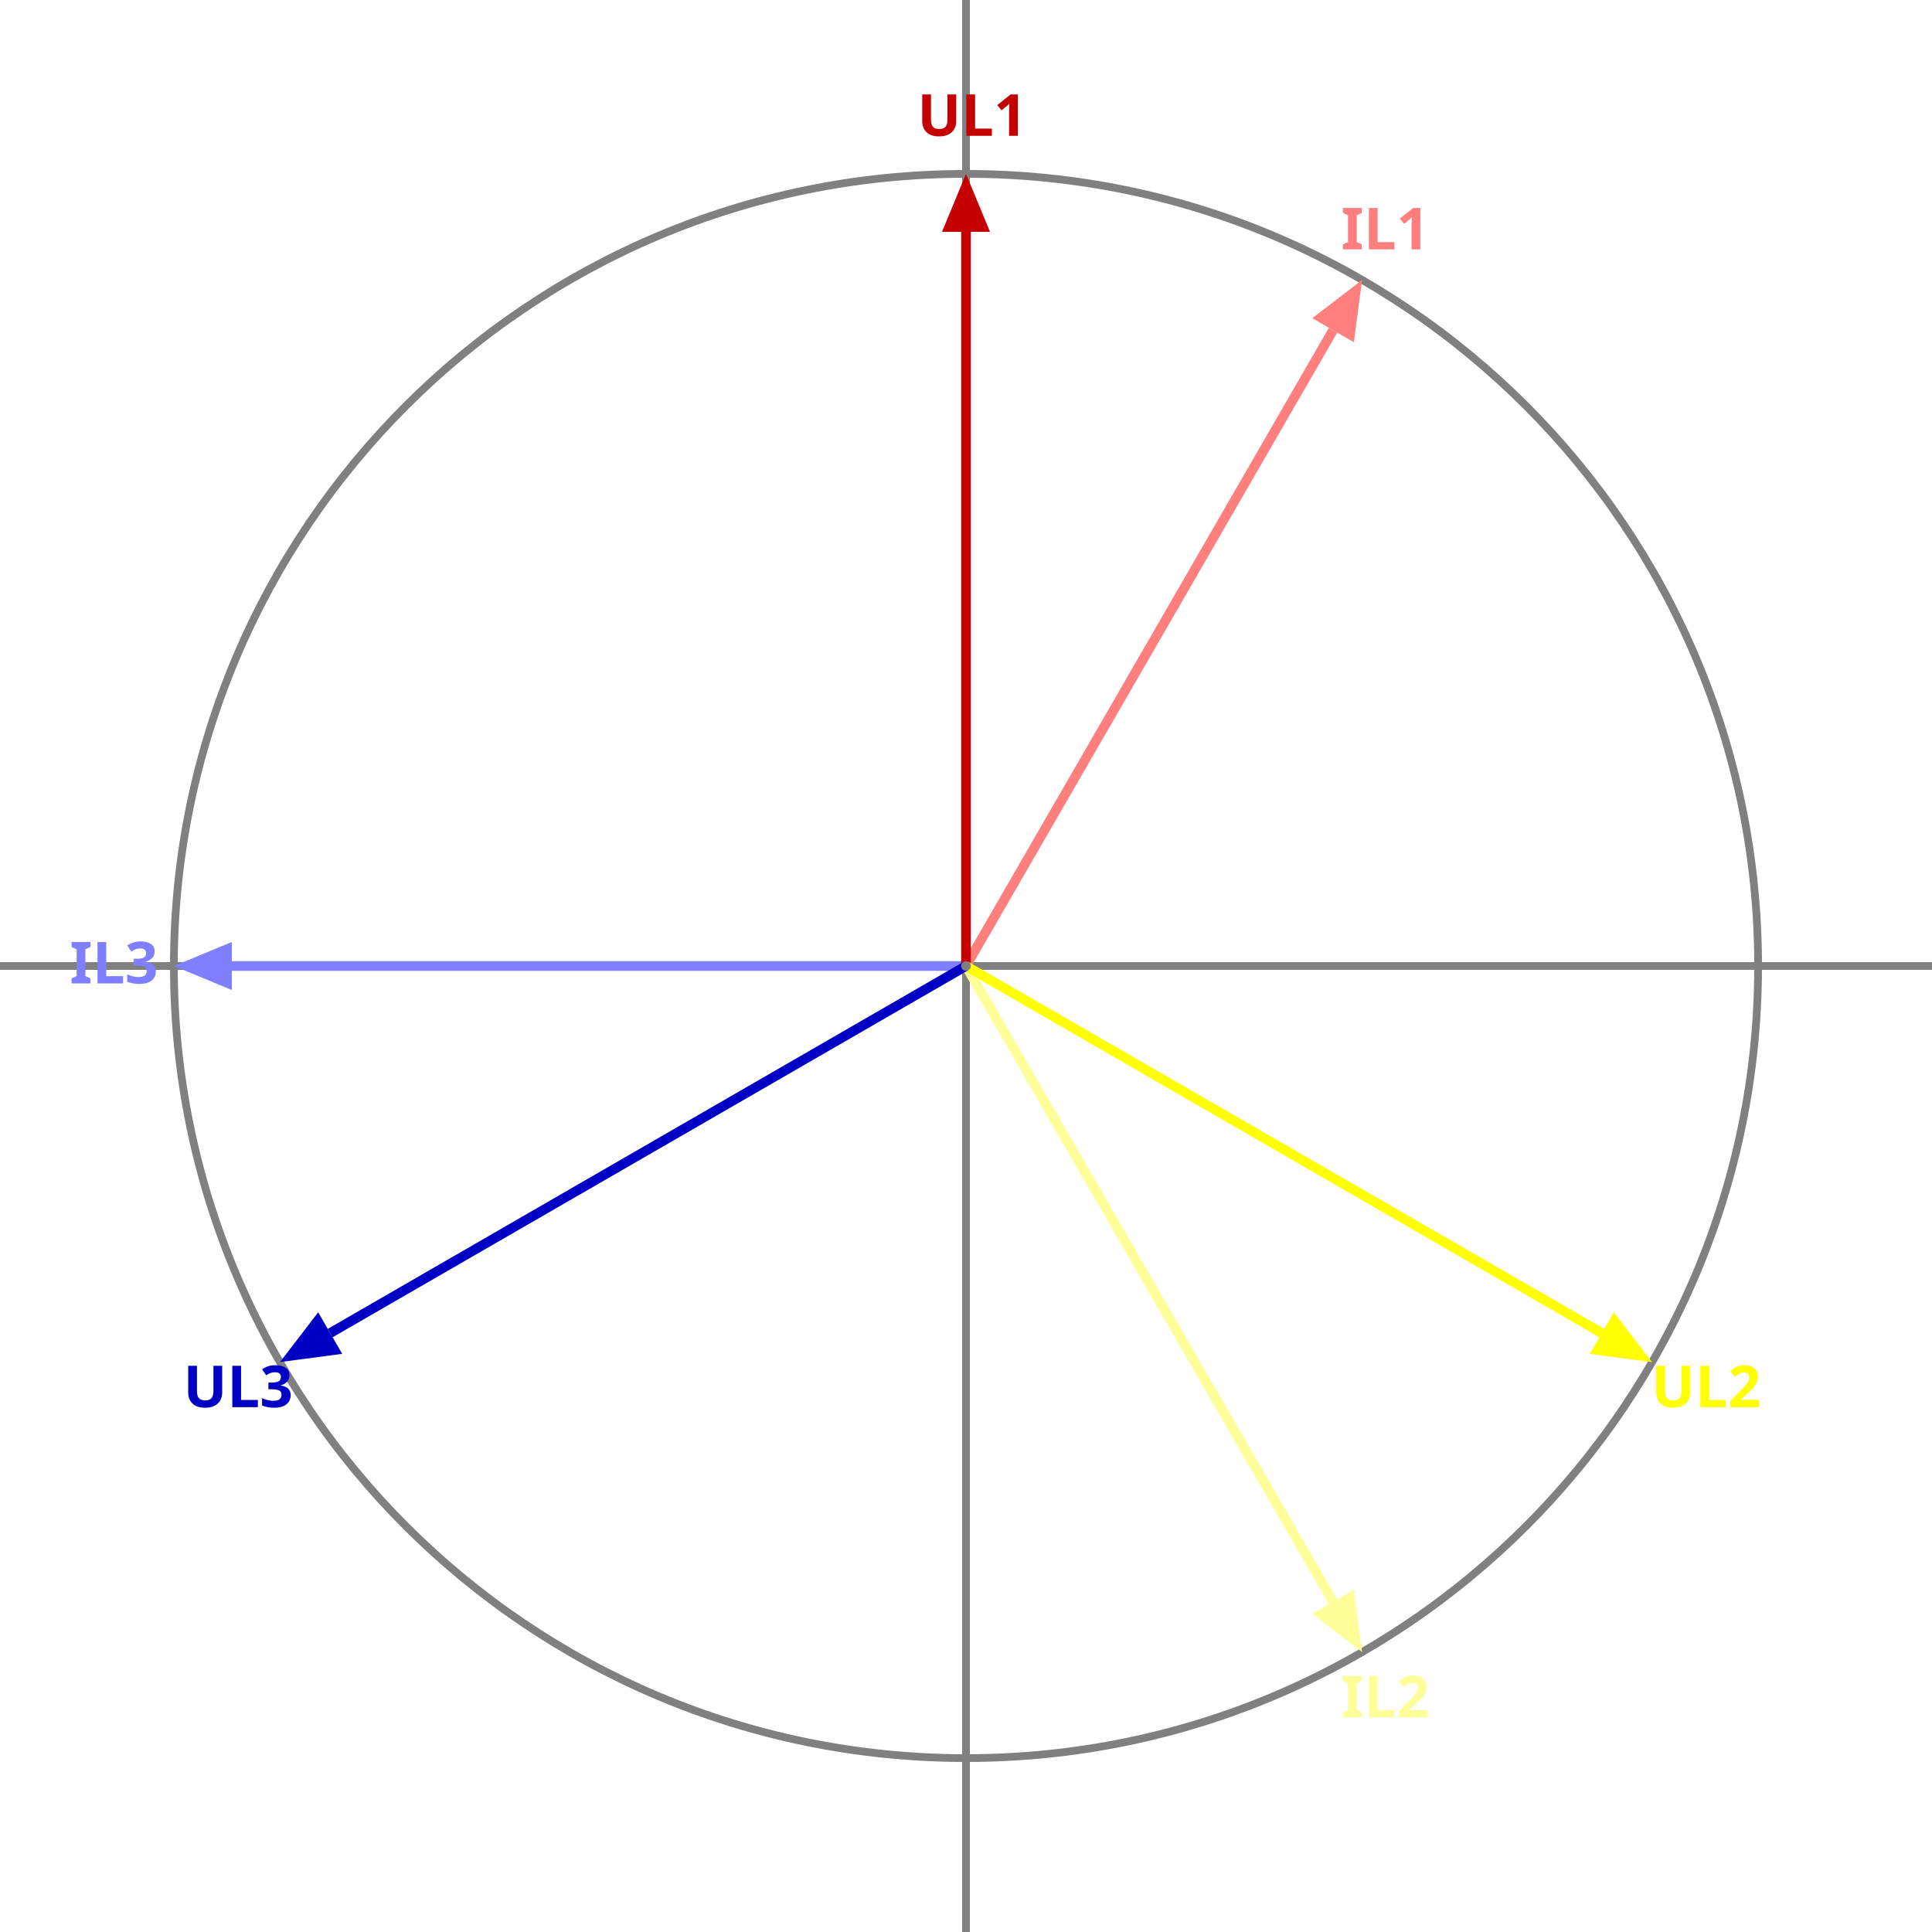
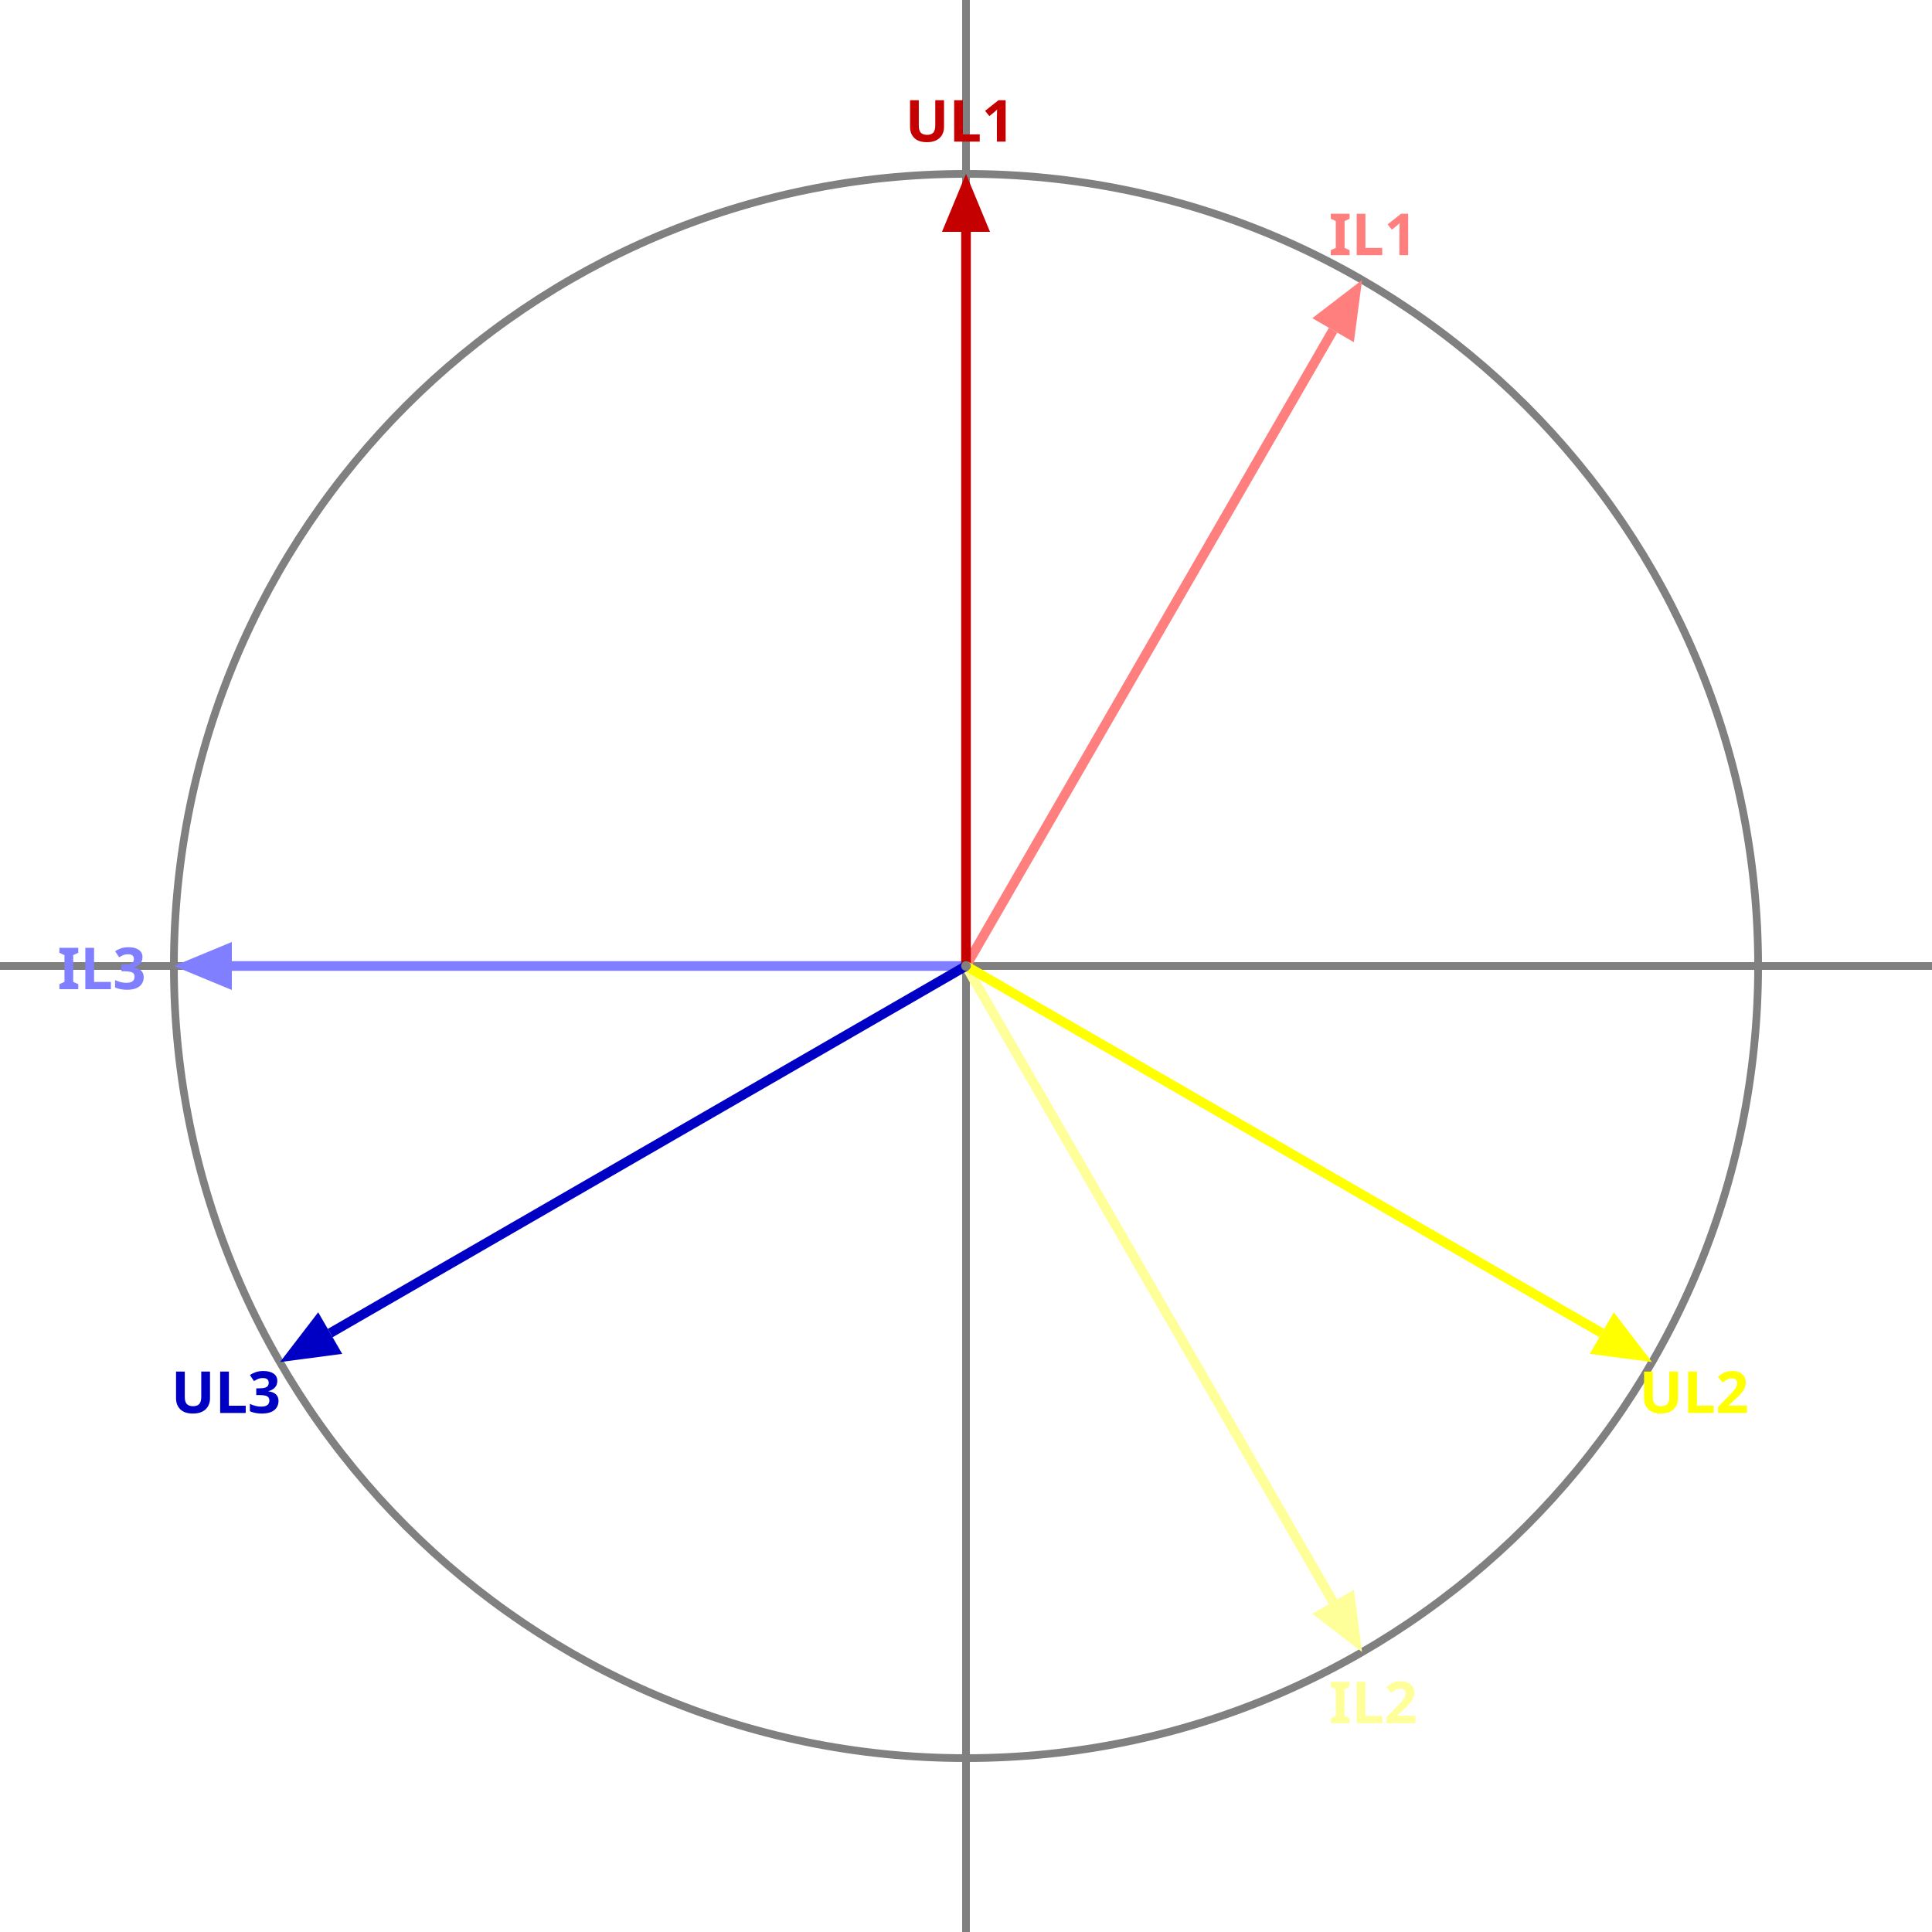
<svg xmlns="http://www.w3.org/2000/svg" width="705.556mm" height="705.556mm" viewBox="0 0 2000 2000" version="1.2" baseProfile="tiny">
  <defs>
</defs>
  <g fill="none" stroke="black" stroke-width="1" fill-rule="evenodd" stroke-linecap="square" stroke-linejoin="bevel">
    <g fill="none" stroke="#808080" stroke-opacity="1" stroke-width="8" stroke-linecap="square" stroke-linejoin="bevel" transform="matrix(1,0,0,1,0,0)" font-family="Sans" font-size="60" font-weight="570" font-style="normal">
      <polyline fill="none" vector-effect="none" points="0,1000 2000,1000 " />
      <polyline fill="none" vector-effect="none" points="1000,0 1000,2000 " />
      <path vector-effect="none" fill-rule="evenodd" d="M1820,1000 C1820,547.127 1452.87,180 1000,180 C547.127,180 180,547.127 180,1000 C180,1452.87 547.127,1820 1000,1820 C1452.87,1820 1820,1452.87 1820,1000 " />
    </g>
    <g fill="none" stroke="#ff7f7f" stroke-opacity="1" stroke-width="10" stroke-linecap="square" stroke-linejoin="bevel" transform="matrix(1,0,0,1,0,0)" font-family="Sans" font-size="60" font-weight="570" font-style="normal">
      <polyline fill="none" vector-effect="none" points="1002.5,995.67 1377.5,346.151 " />
    </g>
    <g fill="none" stroke="none" transform="matrix(1,0,0,1,0,0)" font-family="Sans" font-size="60" font-weight="570" font-style="normal">
      <path vector-effect="none" fill-rule="evenodd" d="M1410,289.859 L1401.52,354.247 L1358.48,329.394 L1410,289.859" />
    </g>
    <g fill="#ff7f7f" fill-opacity="1" stroke="none" transform="matrix(1,0,0,1,0,0)" font-family="Sans" font-size="60" font-weight="570" font-style="normal">
      <path vector-effect="none" fill-rule="evenodd" d="M1410,289.859 L1401.52,354.247 L1358.48,329.394" />
    </g>
    <g fill="none" stroke="#ffff99" stroke-opacity="1" stroke-width="10" stroke-linecap="square" stroke-linejoin="bevel" transform="matrix(1,0,0,1,0,0)" font-family="Sans" font-size="60" font-weight="570" font-style="normal">
      <polyline fill="none" vector-effect="none" points="1002.5,1004.33 1377.5,1653.85 " />
    </g>
    <g fill="none" stroke="none" transform="matrix(1,0,0,1,0,0)" font-family="Sans" font-size="60" font-weight="570" font-style="normal">
      <path vector-effect="none" fill-rule="evenodd" d="M1410,1710.14 L1358.48,1670.61 L1401.52,1645.75 L1410,1710.14" />
    </g>
    <g fill="#ffff99" fill-opacity="1" stroke="none" transform="matrix(1,0,0,1,0,0)" font-family="Sans" font-size="60" font-weight="570" font-style="normal">
      <path vector-effect="none" fill-rule="evenodd" d="M1410,1710.14 L1358.48,1670.61 L1401.52,1645.75" />
    </g>
    <g fill="none" stroke="#7f7fff" stroke-opacity="1" stroke-width="10" stroke-linecap="square" stroke-linejoin="bevel" transform="matrix(1,0,0,1,0,0)" font-family="Sans" font-size="60" font-weight="570" font-style="normal">
      <polyline fill="none" vector-effect="none" points="995,1000 245,1000 " />
    </g>
    <g fill="none" stroke="none" transform="matrix(1,0,0,1,0,0)" font-family="Sans" font-size="60" font-weight="570" font-style="normal">
      <path vector-effect="none" fill-rule="evenodd" d="M180,1000 L240,975.147 L240,1024.85 L180,1000" />
    </g>
    <g fill="#7f7fff" fill-opacity="1" stroke="none" transform="matrix(1,0,0,1,0,0)" font-family="Sans" font-size="60" font-weight="570" font-style="normal">
      <path vector-effect="none" fill-rule="evenodd" d="M180,1000 L240,975.147 L240,1024.85" />
    </g>
    <g fill="none" stroke="#c40000" stroke-opacity="1" stroke-width="10" stroke-linecap="square" stroke-linejoin="bevel" transform="matrix(1,0,0,1,0,0)" font-family="Sans" font-size="60" font-weight="570" font-style="normal">
      <polyline fill="none" vector-effect="none" points="1000,995 1000,245 " />
    </g>
    <g fill="none" stroke="none" transform="matrix(1,0,0,1,0,0)" font-family="Sans" font-size="60" font-weight="570" font-style="normal">
      <path vector-effect="none" fill-rule="evenodd" d="M1000,180 L1024.85,240 L975.147,240 L1000,180" />
    </g>
    <g fill="#c40000" fill-opacity="1" stroke="none" transform="matrix(1,0,0,1,0,0)" font-family="Sans" font-size="60" font-weight="570" font-style="normal">
      <path vector-effect="none" fill-rule="evenodd" d="M1000,180 L1024.85,240 L975.147,240" />
    </g>
    <g fill="none" stroke="#ffff00" stroke-opacity="1" stroke-width="10" stroke-linecap="square" stroke-linejoin="bevel" transform="matrix(1,0,0,1,0,0)" font-family="Sans" font-size="60" font-weight="570" font-style="normal">
      <polyline fill="none" vector-effect="none" points="1004.33,1002.5 1653.85,1377.5 " />
    </g>
    <g fill="none" stroke="none" transform="matrix(1,0,0,1,0,0)" font-family="Sans" font-size="60" font-weight="570" font-style="normal">
      <path vector-effect="none" fill-rule="evenodd" d="M1710.14,1410 L1645.75,1401.52 L1670.61,1358.48 L1710.14,1410" />
    </g>
    <g fill="#ffff00" fill-opacity="1" stroke="none" transform="matrix(1,0,0,1,0,0)" font-family="Sans" font-size="60" font-weight="570" font-style="normal">
      <path vector-effect="none" fill-rule="evenodd" d="M1710.14,1410 L1645.75,1401.52 L1670.61,1358.48" />
    </g>
    <g fill="none" stroke="#0000c4" stroke-opacity="1" stroke-width="10" stroke-linecap="square" stroke-linejoin="bevel" transform="matrix(1,0,0,1,0,0)" font-family="Sans" font-size="60" font-weight="570" font-style="normal">
      <polyline fill="none" vector-effect="none" points="995.67,1002.5 346.151,1377.5 " />
    </g>
    <g fill="none" stroke="none" transform="matrix(1,0,0,1,0,0)" font-family="Sans" font-size="60" font-weight="570" font-style="normal">
      <path vector-effect="none" fill-rule="evenodd" d="M289.859,1410 L329.394,1358.48 L354.247,1401.52 L289.859,1410" />
    </g>
    <g fill="#0000c4" fill-opacity="1" stroke="none" transform="matrix(1,0,0,1,0,0)" font-family="Sans" font-size="60" font-weight="570" font-style="normal">
      <path vector-effect="none" fill-rule="evenodd" d="M289.859,1410 L329.394,1358.48 L354.247,1401.52" />
    </g>
    <g fill="none" stroke="#c40000" stroke-opacity="1" stroke-width="1" stroke-linecap="square" stroke-linejoin="bevel" transform="matrix(1,0,0,1,0,0)" font-family="Sans" font-size="60" font-weight="570" font-style="normal">
-       <text fill="#c40000" fill-opacity="1" stroke="none" xml:space="preserve" x="949.594" y="140.6" font-family="Sans" font-size="60" font-weight="570" font-style="normal">UL1</text>
+       <text fill="#c40000" fill-opacity="1" stroke="none" xml:space="preserve" x="936.984" y="146.6" font-family="Sans" font-size="60" font-weight="570" font-style="normal">UL1</text>
    </g>
    <g fill="none" stroke="#ffff00" stroke-opacity="1" stroke-width="1" stroke-linecap="square" stroke-linejoin="bevel" transform="matrix(1,0,0,1,0,0)" font-family="Sans" font-size="60" font-weight="570" font-style="normal">
-       <text fill="#ffff00" fill-opacity="1" stroke="none" xml:space="preserve" x="1709.44" y="1456.7" font-family="Sans" font-size="60" font-weight="570" font-style="normal">UL2</text>
+       <text fill="#ffff00" fill-opacity="1" stroke="none" xml:space="preserve" x="1696.84" y="1462.7" font-family="Sans" font-size="60" font-weight="570" font-style="normal">UL2</text>
    </g>
    <g fill="none" stroke="#0000c4" stroke-opacity="1" stroke-width="1" stroke-linecap="square" stroke-linejoin="bevel" transform="matrix(1,0,0,1,0,0)" font-family="Sans" font-size="60" font-weight="570" font-style="normal">
-       <text fill="#0000c4" fill-opacity="1" stroke="none" xml:space="preserve" x="189.734" y="1456.7" font-family="Sans" font-size="60" font-weight="570" font-style="normal">UL3</text>
+       <text fill="#0000c4" fill-opacity="1" stroke="none" xml:space="preserve" x="177.141" y="1462.7" font-family="Sans" font-size="60" font-weight="570" font-style="normal">UL3</text>
    </g>
    <g fill="none" stroke="#ff7f7f" stroke-opacity="1" stroke-width="1" stroke-linecap="square" stroke-linejoin="bevel" transform="matrix(1,0,0,1,0,0)" font-family="Sans" font-size="60" font-weight="570" font-style="normal">
-       <text fill="#ff7f7f" fill-opacity="1" stroke="none" xml:space="preserve" x="1388.3" y="258.149" font-family="Sans" font-size="60" font-weight="570" font-style="normal">IL1</text>
+       <text fill="#ff7f7f" fill-opacity="1" stroke="none" xml:space="preserve" x="1375.69" y="264.149" font-family="Sans" font-size="60" font-weight="570" font-style="normal">IL1</text>
    </g>
    <g fill="none" stroke="#ffff99" stroke-opacity="1" stroke-width="1" stroke-linecap="square" stroke-linejoin="bevel" transform="matrix(1,0,0,1,0,0)" font-family="Sans" font-size="60" font-weight="570" font-style="normal">
-       <text fill="#ffff99" fill-opacity="1" stroke="none" xml:space="preserve" x="1388.3" y="1777.85" font-family="Sans" font-size="60" font-weight="570" font-style="normal">IL2</text>
+       <text fill="#ffff99" fill-opacity="1" stroke="none" xml:space="preserve" x="1375.69" y="1783.85" font-family="Sans" font-size="60" font-weight="570" font-style="normal">IL2</text>
    </g>
    <g fill="none" stroke="#7f7fff" stroke-opacity="1" stroke-width="1" stroke-linecap="square" stroke-linejoin="bevel" transform="matrix(1,0,0,1,0,0)" font-family="Sans" font-size="60" font-weight="570" font-style="normal">
-       <text fill="#7f7fff" fill-opacity="1" stroke="none" xml:space="preserve" x="72.188" y="1018" font-family="Sans" font-size="60" font-weight="570" font-style="normal">IL3</text>
+       <text fill="#7f7fff" fill-opacity="1" stroke="none" xml:space="preserve" x="59.594" y="1024" font-family="Sans" font-size="60" font-weight="570" font-style="normal">IL3</text>
    </g>
    <g fill="#808080" fill-opacity="1" stroke="none" transform="matrix(1,0,0,1,0,0)" font-family="Sans" font-size="60" font-weight="570" font-style="normal">
      <circle cx="1000" cy="1000" r="5" />
    </g>
  </g>
</svg>
